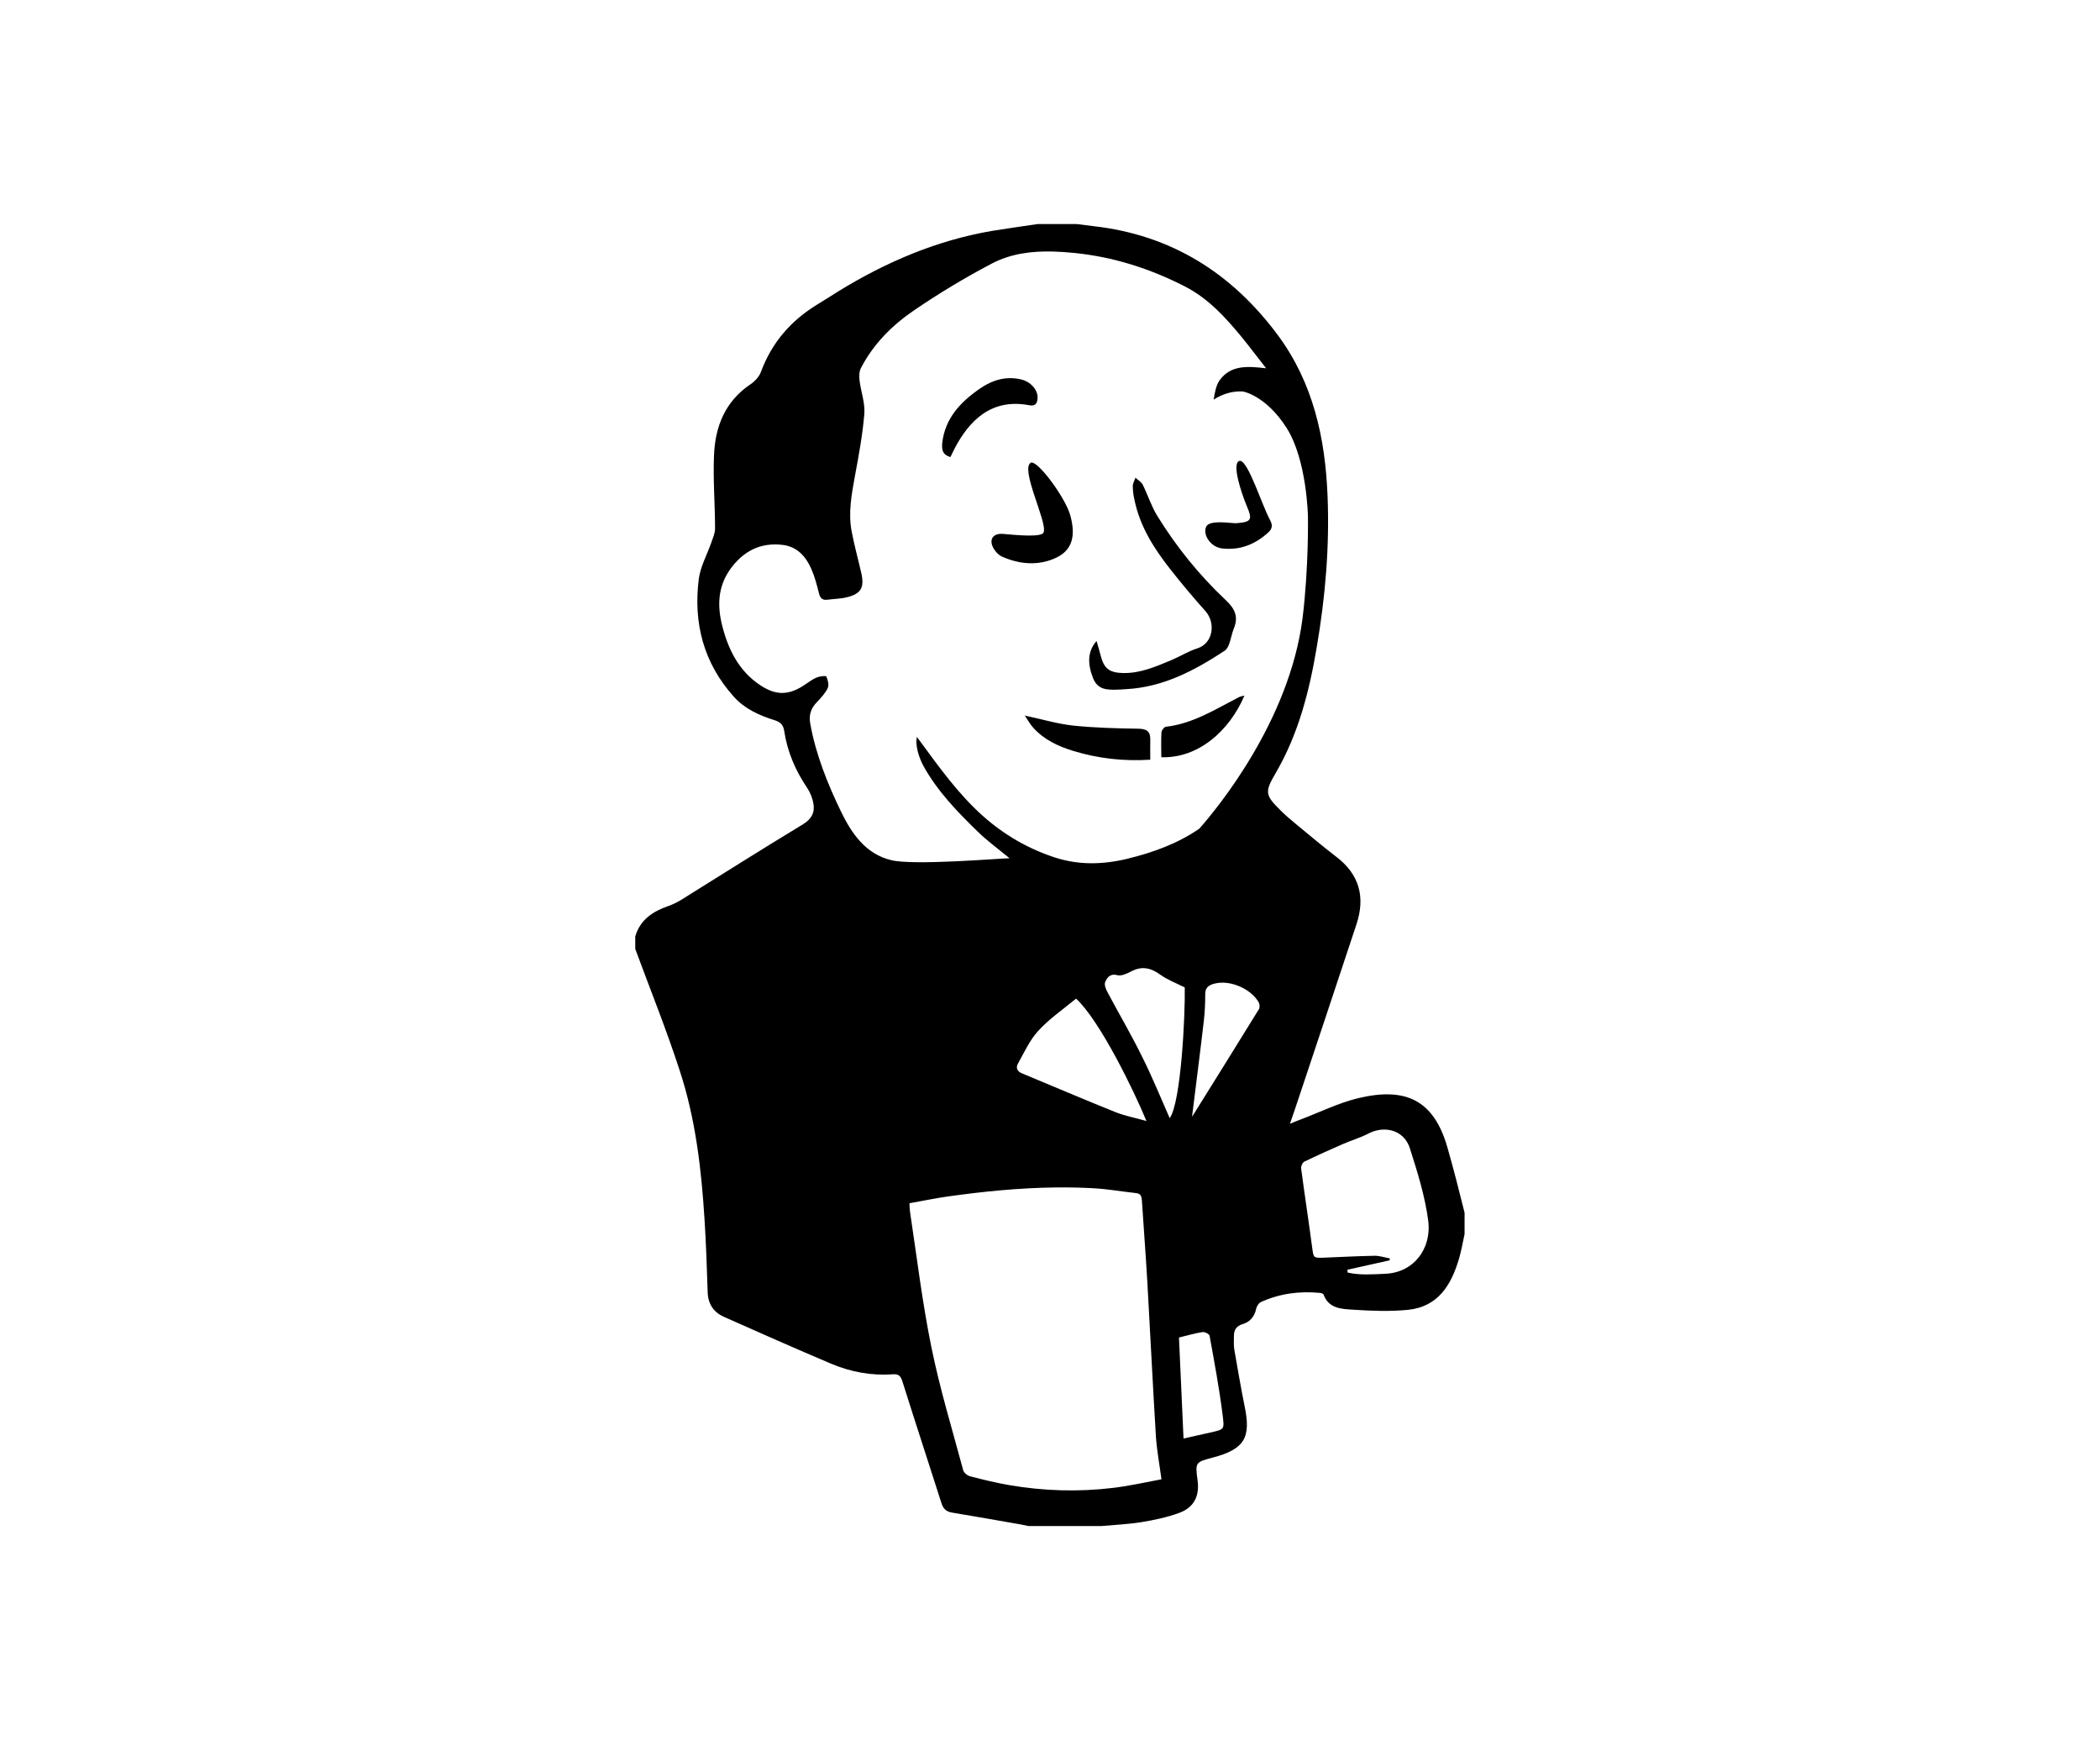
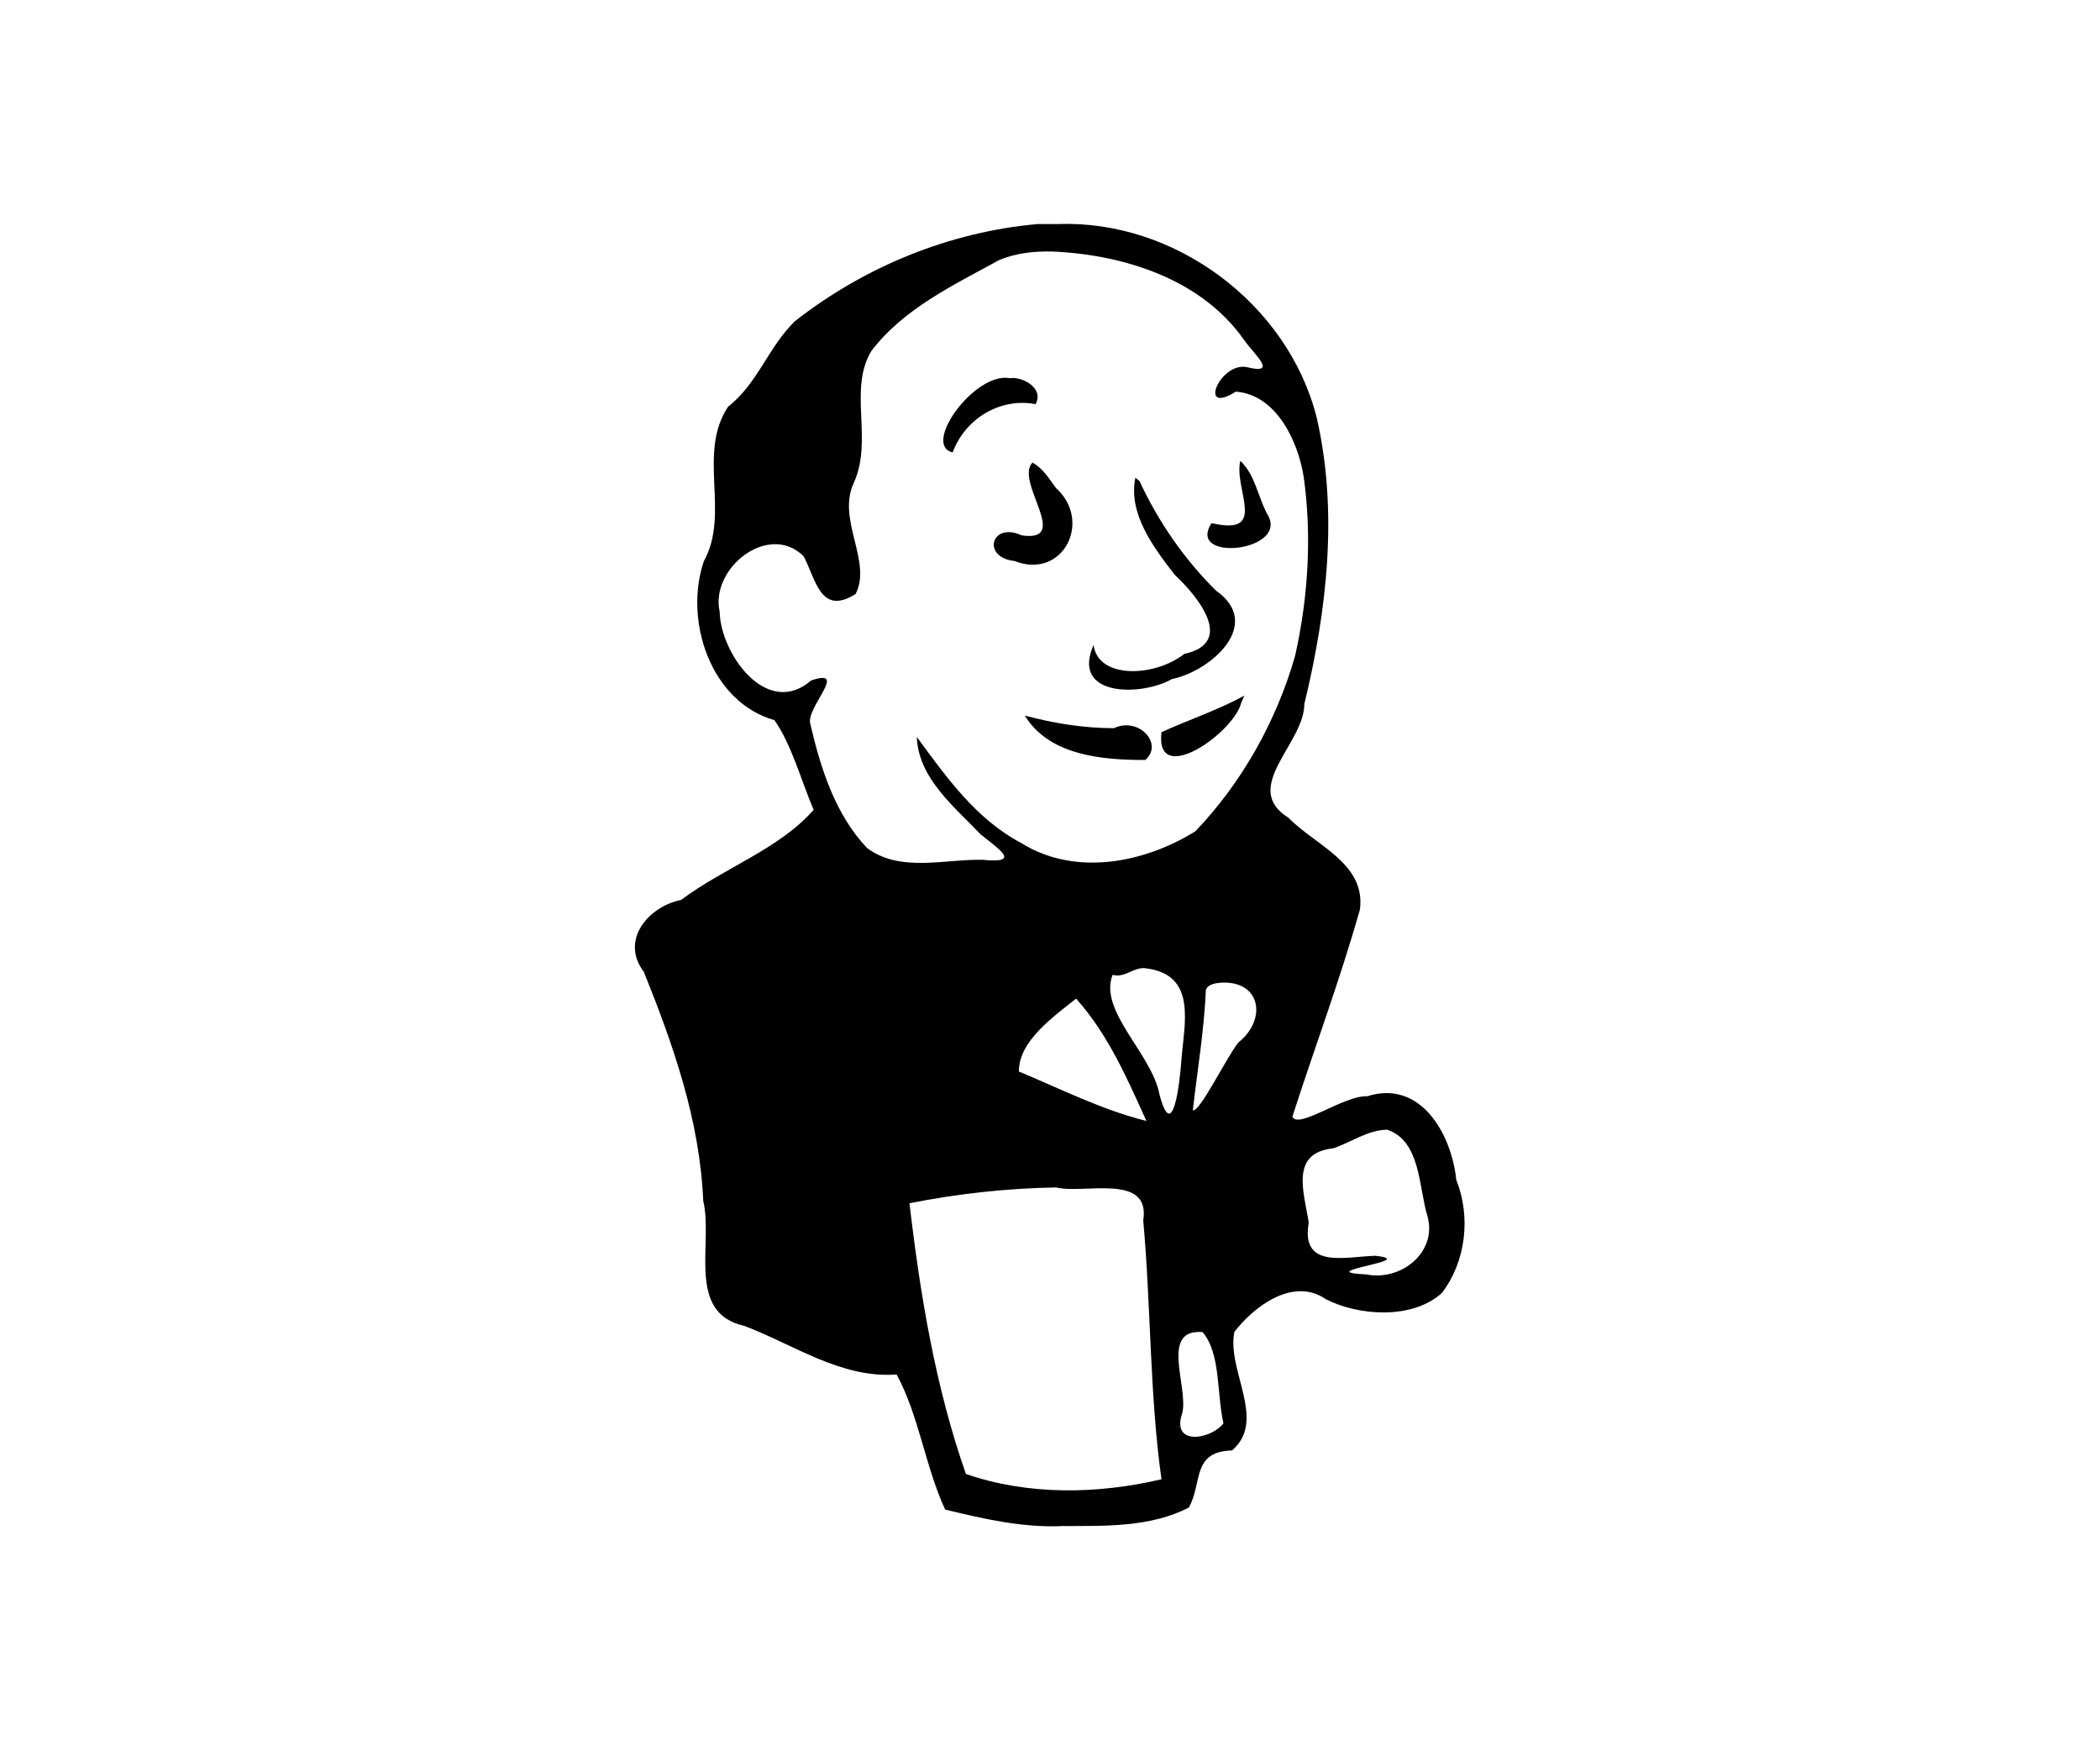
<svg xmlns="http://www.w3.org/2000/svg" viewBox="0 0 1200 1000" version="1.1" id="svg961">
  <defs id="defs965" />
-   <path id="path955" d="M 592.9 128 C 584.2 129.3 575.5 130.5 566.9 131.9 C 535.3 137.3 506.3 149.7 479.1 166.4 C 475.1 168.9 471.1 171.5 467.1 173.9 C 452 183.1 441.001 195.7 434.801 212.5 C 433.801 215.2 431.4 217.8 428.9 219.5 C 414.3 229.3 408.6 243.801 408 260.301 C 407.4 274.201 408.6 288.1 408.6 302 C 408.6 304.8 407.201 307.7 406.301 310.4 C 403.901 317.2 400.201 323.801 399.301 330.801 C 396.101 356.001 402.1 378.9 419.4 398.1 C 425.5 404.9 433.8 408.7 442.5 411.4 C 445.8 412.4 447.6 414 448.1 417.5 C 449.9 429.4 454.501 440.199 461.301 450.199 C 463.001 452.799 464.301 456 464.801 459 C 465.701 464.2 463.799 467.9 458.699 471 C 435.399 485.1 412.299 499.7 389.199 514.1 C 386.899 515.5 384.5 516.7 381.9 517.6 C 373 520.7 365.8 525.4 363 535 L 363 542.1 C 371.6 565.4 380.9 588.4 388.5 611.9 C 397.5 639.4 400.8 668.001 402.6 696.801 C 403.5 710.701 403.9 724.5 404.4 738.4 C 404.6 745.1 407.999 749.801 413.699 752.301 C 434.099 761.401 454.5 770.4 475 779.1 C 486.2 783.8 497.999 786 510.199 785.1 C 513.599 784.9 514.699 786.101 515.699 789.301 C 522.999 812.501 530.6 835.601 538 858.801 C 539 861.901 540.6 863.5 543.9 864.1 C 557.1 866.3 570.201 868.6 583.301 870.9 C 584.801 871.2 586.199 871.501 587.699 871.801 L 629.4 871.801 C 637 871.101 644.6 870.8 652.1 869.6 C 659.5 868.4 667.1 866.799 674.1 864.199 C 682.3 861.099 685.601 854.6 684.301 845.5 C 682.901 835.3 683.2 835.299 693 832.699 C 711.1 827.899 714.999 821.401 711.199 803.301 C 708.999 792.501 707.201 781.7 705.301 770.9 C 704.901 768.4 705.1 765.801 705.1 763.301 C 705.1 759.701 706.499 757.5 710.199 756.4 C 714.299 755.2 716.901 752.099 717.801 747.699 C 718.101 746.299 719.2 744.5 720.4 743.9 C 731.1 739 742.4 737.5 754.1 738.6 C 754.9 738.7 756.101 739 756.301 739.5 C 759.201 747.6 766.6 747.799 773.1 748.199 C 783.5 748.899 794.1 749.301 804.4 748.301 C 821.9 746.601 829.401 733.901 833.801 718.801 C 835.101 714.301 835.9 709.6 836.9 705 L 836.9 692.801 C 833.8 680.301 830.6 667.699 827 655.199 C 819.2 628.299 803.1 621.001 776.4 627.301 C 765 630.001 754.2 635.4 743.1 639.6 C 741.4 640.2 739.7 640.9 737.1 642 C 738.2 638.9 738.899 636.7 739.699 634.5 C 751.499 599 763.4 563.6 775.1 528.1 C 780.3 512.5 776.8 499.5 763.5 489.4 C 755.7 483.4 748.2 477.101 740.6 470.801 C 737.7 468.401 734.799 466 732.199 463.4 C 722.799 454.2 722.5 452.6 729.1 441.4 C 742 419.2 748.2 394.8 752.4 369.9 C 757.3 341.3 759.8 312.401 758.6 283.301 C 757.3 250.301 750.401 218.8 730.301 191.6 C 703.901 156 669.301 134.199 624.801 129.199 C 621.601 128.799 618.501 128.4 615.301 128 L 592.9 128 z M 601.643 143.697 C 605.688 143.8 609.751 144.1 613.801 144.5 C 636.001 146.7 657.1 153.4 677 163.6 C 690.3 170.4 700.1 181.1 709.4 192.4 C 714 198 718.3 203.8 723.5 210.4 C 713.1 209.2 703.5 208.4 697.1 217 C 694.9 220 694.2 224.101 693.5 228.301 C 699.197 224.655 704.827 223.31 710.412 223.662 L 710.4 223.699 C 710.4 223.699 723.3 225.901 735.1 244.301 C 746.9 262.701 747.4 295.199 747.4 295.199 C 747.4 295.199 747.901 324.101 744.301 353.301 C 736.718 411.956 695.759 461.586 685.35 473.385 C 673.199 481.797 659.002 487.018 644.199 490.6 C 630.099 494 616.3 494.301 602.6 489.801 C 587.4 484.801 573.7 476.9 561.6 466.1 C 547.5 453.5 536.6 438.2 525.5 423.1 C 525 422.4 524.5 421.8 523.9 421 C 523 425.5 524.701 432.101 527.801 437.801 C 535.701 452.001 546.9 463.601 558.4 474.801 C 563.9 480.201 570.2 484.801 576.9 490.301 C 572.2 490.301 522.101 494.6 509.301 491.4 C 494.701 487.9 486.7 476.3 480.5 463.5 C 472.8 447.5 466.2 431.1 463 413.4 C 462.1 408.3 463.4 404.6 466.9 401 C 469.2 398.6 471.6 396 473 393.1 C 473.8 391.3 473.099 388.5 472.199 386.5 C 471.899 385.9 468.501 386.3 466.801 387 C 464.501 387.9 462.401 389.5 460.301 390.9 C 451.101 397.3 443.499 397.601 434.199 391.301 C 422.299 383.301 416.301 371.4 412.801 357.9 C 409.801 346.4 410.099 335.301 417.199 325.301 C 424.499 315.001 434.501 309.701 447.301 311.301 C 455.501 312.301 460.5 317.9 463.6 325 C 465.6 329.5 466.8 334.3 468 339 C 468.7 341.8 470 343 472.9 342.6 C 476.6 342.1 480.4 342.099 484 341.199 C 492 339.199 493.999 335.7 492.199 327.5 C 490.399 319.6 488.199 311.701 486.699 303.801 C 484.599 293.101 486.6 282.6 488.5 272.1 C 490.7 260.3 492.9 248.5 493.9 236.5 C 494.4 230.3 491.999 223.9 491.199 217.6 C 490.899 215.2 490.9 212.199 492 210.199 C 499.1 196.499 509.801 185.801 522.301 177.301 C 536.501 167.601 551.3 158.699 566.5 150.699 C 577.525 144.849 589.507 143.388 601.643 143.697 z M 576.988 216.035 C 570.937 216.105 565.35 218.3 560.1 221.9 C 548.9 229.6 540 238.899 538.4 253.199 C 538.2 256.399 538.2 259.7 543.1 261.1 C 544 259.2 544.8 257.6 545.6 256 C 553.9 240.3 566.5 227.4 588.1 231.5 C 591.6 232.2 592.7 230.5 592.9 227.5 C 593.2 222.8 588.899 217.899 583.199 216.699 C 581.074 216.224 579.005 216.012 576.988 216.035 z M 708.742 263.277 C 708.591 263.259 708.445 263.266 708.301 263.301 C 703.701 264.401 709.1 281.099 712.5 289.199 C 715.8 296.999 715.1 298.2 706.5 298.9 C 704.1 299.1 690.999 296.6 689.199 301 C 687.199 305.5 691.799 312.501 698.199 313.301 C 708.399 314.501 717.1 311.101 724.6 304.301 C 727.2 302.001 727.3 299.901 725.6 296.801 C 721.337 289.051 713.415 263.845 708.742 263.277 z M 589.951 264.283 C 589.623 264.203 589.337 264.207 589.1 264.301 C 582.7 267.601 598.5 298.3 596.4 303.9 C 596.2 307.2 580.8 305.7 573.1 305 C 568.4 304.6 565.4 307.199 567 311.699 C 567.9 314.099 570.1 316.8 572.4 317.9 C 582 322.2 592.2 323.301 602 319.301 C 613.8 314.601 614.399 305.001 611.699 294.801 C 609.262 285.238 594.872 265.48 589.951 264.283 z M 648.801 272.9 C 648.301 274.5 647.301 276.099 647.301 277.699 C 647.301 280.399 647.701 283.099 648.301 285.699 C 651.401 300.799 659.5 313.5 668.9 325.4 C 675.3 333.5 681.901 341.4 688.801 349.1 C 694.801 355.8 693.299 367.5 684.199 370.4 C 679.099 372 674.4 375 669.4 377.1 C 660.5 380.8 651.699 384.7 641.699 384.5 C 633.999 384.3 630.9 381.999 629 374.699 C 628.3 371.899 627.5 369.199 626.6 366.199 C 621.5 371.999 621.3 379 624.6 387.4 C 627.2 394 632.4 394.1 637.9 394 C 639.8 394 641.6 393.799 643.5 393.699 C 664.7 392.599 682.7 382.999 699.9 371.699 C 701 370.999 701.801 369.4 702.301 368.1 C 703.401 365.1 703.9 361.9 705.1 358.9 C 707.8 352.3 705.6 347.7 700.5 342.9 C 685.3 328.6 672.201 312.399 661.301 294.699 C 657.901 289.199 655.9 282.8 653 276.9 C 652.2 275.3 650.201 274.2 648.801 272.9 z M 711.1 397.4 C 709.9 397.7 708.9 397.799 708.1 398.199 C 694.7 405.099 681.799 413.399 666.199 415.199 C 665.199 415.299 663.799 417.201 663.699 418.301 C 663.399 423.001 663.6 427.7 663.6 432.6 C 684.5 433.3 702.4 417.8 711.1 397.4 z M 585.6 408.801 C 587.2 411.201 588.6 413.699 590.4 415.699 C 596.6 422.599 604.601 426.3 613.301 429 C 627.501 433.3 642.001 435 657.301 434 C 657.301 429.8 657.201 426.299 657.301 422.699 C 657.401 417.999 655.5 416.401 650.6 416.301 C 638.1 416.101 625.5 415.8 613.1 414.5 C 604 413.5 595.2 410.801 585.6 408.801 z M 654.738 553.176 C 657.501 553.501 660.2 554.751 663 556.801 C 667 559.701 671.8 561.5 677 564.1 C 677.3 579.8 674.9 629.701 668.4 638.801 C 663.1 626.701 658.3 615 652.6 603.6 C 646.5 591.2 639.5 579.3 633 567.1 C 632 565.3 630.9 562.7 631.5 561.1 C 632.6 558.5 634.3 556 638.5 557.1 C 640.7 557.7 643.8 556.3 646.1 555.1 C 649.15 553.45 651.976 552.851 654.738 553.176 z M 697.488 561.404 C 705.638 560.994 715.174 565.675 719.199 572.5 C 719.799 573.5 720 575.5 719.4 576.5 C 706.8 596.9 694.2 617.2 681.5 637.5 C 681.4 637.7 680.899 637.799 681.199 637.699 C 683.399 619.699 685.8 601.399 687.9 583.199 C 688.5 578.199 688.699 573.1 688.699 568 C 688.599 564 691 562.7 694.1 561.9 C 695.187 561.625 696.324 561.463 697.488 561.404 z M 614.9 570.5 C 628.4 582.9 648 623.1 655.1 640.4 C 648.7 638.6 642.801 637.501 637.301 635.301 C 619.401 628.101 601.8 620.599 584 613.199 C 581.1 611.999 580.399 609.9 581.699 607.6 C 585.299 601.2 588.401 594.2 593.301 588.9 C 599.601 582 607.5 576.6 614.9 570.5 z M 792.703 645.383 C 798.506 645.962 803.537 649.525 805.6 655.9 C 810 669.6 814.399 683.7 816.199 697.9 C 817.899 713.1 808.2 726.999 791.5 727.699 C 784.3 727.999 777.2 728.6 770.1 727 C 770 726.5 770 725.9 769.9 725.4 C 778 723.6 786 721.8 794.1 720 C 794.1 719.6 794.099 719.3 794.199 718.9 C 791.299 718.4 788.4 717.4 785.6 717.4 C 775.8 717.6 766.101 718.1 756.301 718.5 C 750.401 718.7 750.601 718.5 749.801 712.6 C 747.801 697.5 745.5 682.5 743.5 667.5 C 743.3 666.3 744.3 664.1 745.4 663.6 C 752.6 660.1 760.001 656.8 767.301 653.6 C 772.101 651.5 777.3 650 781.9 647.6 C 785.463 645.762 789.221 645.035 792.703 645.383 z M 603.41 678.369 C 610.362 678.294 617.326 678.426 624.301 678.801 C 632.601 679.201 640.899 680.7 649.199 681.6 C 651.899 681.9 652.3 683.5 652.5 685.6 C 653.5 701.1 654.7 716.5 655.6 732 C 657.3 761.4 658.7 790.901 660.5 820.301 C 661 828.301 662.499 836.2 663.699 845.1 C 654.499 846.8 645.4 848.9 636.1 850 C 616.2 852.4 596.3 851.8 576.6 848.4 C 569.1 847.1 561.7 845.3 554.4 843.4 C 552.8 843 550.8 841.4 550.4 839.9 C 544.1 816.5 536.999 793.2 532.199 769.5 C 526.999 744 523.9 717.999 520 692.199 C 519.8 690.899 519.799 689.5 519.699 687.4 C 527.099 686.1 534.1 684.6 541.1 683.6 C 561.8 680.675 582.555 678.594 603.41 678.369 z M 687.199 761 C 688.499 760.8 691.099 762.2 691.199 763.1 C 693.899 778 696.7 793 698.6 808 C 699.7 816.9 699.8 816.5 691.5 818.4 C 686.8 819.5 682.001 820.501 676.301 821.801 C 675.401 802.001 674.599 783.2 673.699 764.1 C 678.999 762.8 683.099 761.6 687.199 761 z " />
+   <path id="path955" d="M 592.9,128 C 542.45,132.485 493.94,152.409 454.166,183.546 438.945,198.429 432.971,219.118 416.03,232.366 398.313,259.04 417.316,293.248 402.238,320.526 390.656,354.162 405.897,400.999 442.5,411.4 452.309,425.131 457.901,446.27 464.944,462.633 445.496,484.946 413.368,495.949 389.199,514.1 370.496,517.904 354.157,537.109 367.896,555.18 384.808,597.081 399.935,640.435 401.846,686.012 407.697,710.28 391.936,750.003 425.175,757.408 453.601,768.141 480.69,787.596 512.352,785.222 525.069,808.532 528.696,837.775 540.088,862.388 562.009,867.711 584.7,872.927 607.543,871.801 631.677,871.73 657.429,872.543 679.336,861.249 687.255,847.165 680.804,829.219 704.014,828.626 724.115,811.406 700.861,783.027 705.376,760.859 716.583,746.299 738.997,729.375 757.589,742.183 776.041,751.687 807.031,754.119 824.013,738.576 837.753,720.412 840.584,695.082 832.138,674 829.547,648.206 811.989,616.52 781.283,626.28 768.077,625.631 741.745,645.454 738.512,637.913 751.221,598.442 765.819,559.464 777.1,519.601 780.575,493.098 751.527,482.936 736.287,467.176 708.653,450.018 745.402,424.726 745.346,402.152 758.262,348.905 764.828,292.135 752.298,238.171 735.785,173.522 671.4,125.582 604.717,128 600.778,128 596.839,128 592.9,128 Z M 601.643,143.697 C 642.517,145.548 686.728,159.522 711.114,194.511 716.641,202.413 730.892,214.403 712.264,209.694 696.98,206.953 684.247,237.567 706.214,223.726 729.415,225.559 741.802,252.136 745.003,272.644 749.706,306.488 747.528,341.52 740.018,374.817 729.373,411.918 709.681,447.128 683.048,474.925 653.728,493.101 614.298,500.827 583.519,481.573 557.83,468.066 540.633,443.855 523.9,421 524.724,444.544 545.376,460.908 560.5,476.792 571.236,485.365 583.609,493.395 561.717,491.2 539.816,490.669 514.414,498.668 495.407,484.409 477.245,465.274 468.841,438.666 463,413.4 460.519,404.127 485.296,381.27 463.476,388.763 438.298,410.561 411.678,373.519 411.224,349.361 405.741,324.542 439.359,298.007 459.242,317.809 466.292,331.226 468.89,351.893 488.909,339.368 498.478,320.716 478.139,297.11 487.791,276.038 499.156,251.409 484.521,222.543 497.972,200.474 516.3,176.347 544.743,162.976 570.678,148.706 580.408,144.533 591.146,143.411 601.643,143.697 Z M 576.988,216.035 C 556.952,212.36 526.615,254.363 544.387,258.437 551.573,239.047 571.645,227.031 591.737,230.887 596.798,222.035 584.654,215.013 576.988,216.035 Z M 708.742,263.277 C 704.846,279.671 725.007,306.509 692.324,298.844 677.438,321.768 738.306,315.009 723.843,293.159 718.807,283.411 716.963,270.854 708.742,263.277 Z M 589.951,264.283 C 579.645,275.197 612.567,310.077 583.803,305.83 566.514,297.861 560.664,318.358 579.697,320.496 607.446,331.391 624.407,297.737 603.43,278.803 599.526,273.57 595.888,267.405 589.951,264.283 Z M 648.801,272.9 C 644.517,293.542 659.277,312.836 671.31,328.428 684,340.213 706.371,367.057 676.762,373.562 659.399,387.103 627.251,387.843 624.914,368.431 611.683,398.274 652.233,397.893 669.689,387.944 691.805,383.431 722.289,356.687 694.899,337.45 676.625,319.415 661.82,297.875 651.125,274.788 Z M 711.1,397.4 C 696.112,405.613 678.072,411.669 663.699,418.301 659.868,450.297 705.371,418.669 709.362,401.165 Z M 585.6,408.801 C 599.6,431.72 630.113,434.193 654.441,434.156 665.024,425.135 650.944,409.244 636.511,415.986 619.22,416.018 602.269,413.206 585.6,408.801 Z M 654.738,553.176 C 684.474,556.87 676.572,584.967 674.982,606.834 674.101,618.735 670.139,653.715 662.575,625.351 658.373,602.065 627.568,577.594 635.789,556.895 642.766,558.941 647.901,552.207 654.738,553.176 Z M 697.488,561.404 C 720.752,559.952 724.067,582.634 707.585,595.599 699.979,605.561 685.646,635.353 681.614,634.321 684.207,611.388 688.101,588.533 689.065,565.472 690.296,562.195 694.522,561.707 697.488,561.404 Z M 614.9,570.5 C 633.028,590.617 644.033,615.977 655.1,640.4 629.767,634.077 606.22,622.149 582.234,612.141 581.984,594.811 602.194,580.66 614.9,570.5 Z M 792.703,645.383 C 812.038,651.984 810.541,678.34 815.832,695.239 821.134,715.926 800.155,731.996 780.762,728.062 747.524,726.498 813.048,720.087 785.6,717.4 768.124,718.081 743.164,724.918 747.856,698.47 745.216,681.331 736.881,658.652 761.812,656.02 772.029,652.644 781.756,645.427 792.703,645.383 Z M 603.41,678.369 C 619.248,682.319 657.614,669.894 653.28,697.209 657.73,746.433 656.886,796.121 663.699,845.1 627.115,853.638 587.66,854.379 551.95,842.063 534.534,792.443 525.814,739.681 519.699,687.4 547.257,681.94 575.316,678.829 603.41,678.369 Z M 687.199,761 C 697.716,773.364 695.193,796.414 699.122,813.113 692.085,822.321 668.854,826.423 675.641,807.118 679.096,792.158 662.603,758.965 687.199,761 Z" />
</svg>
